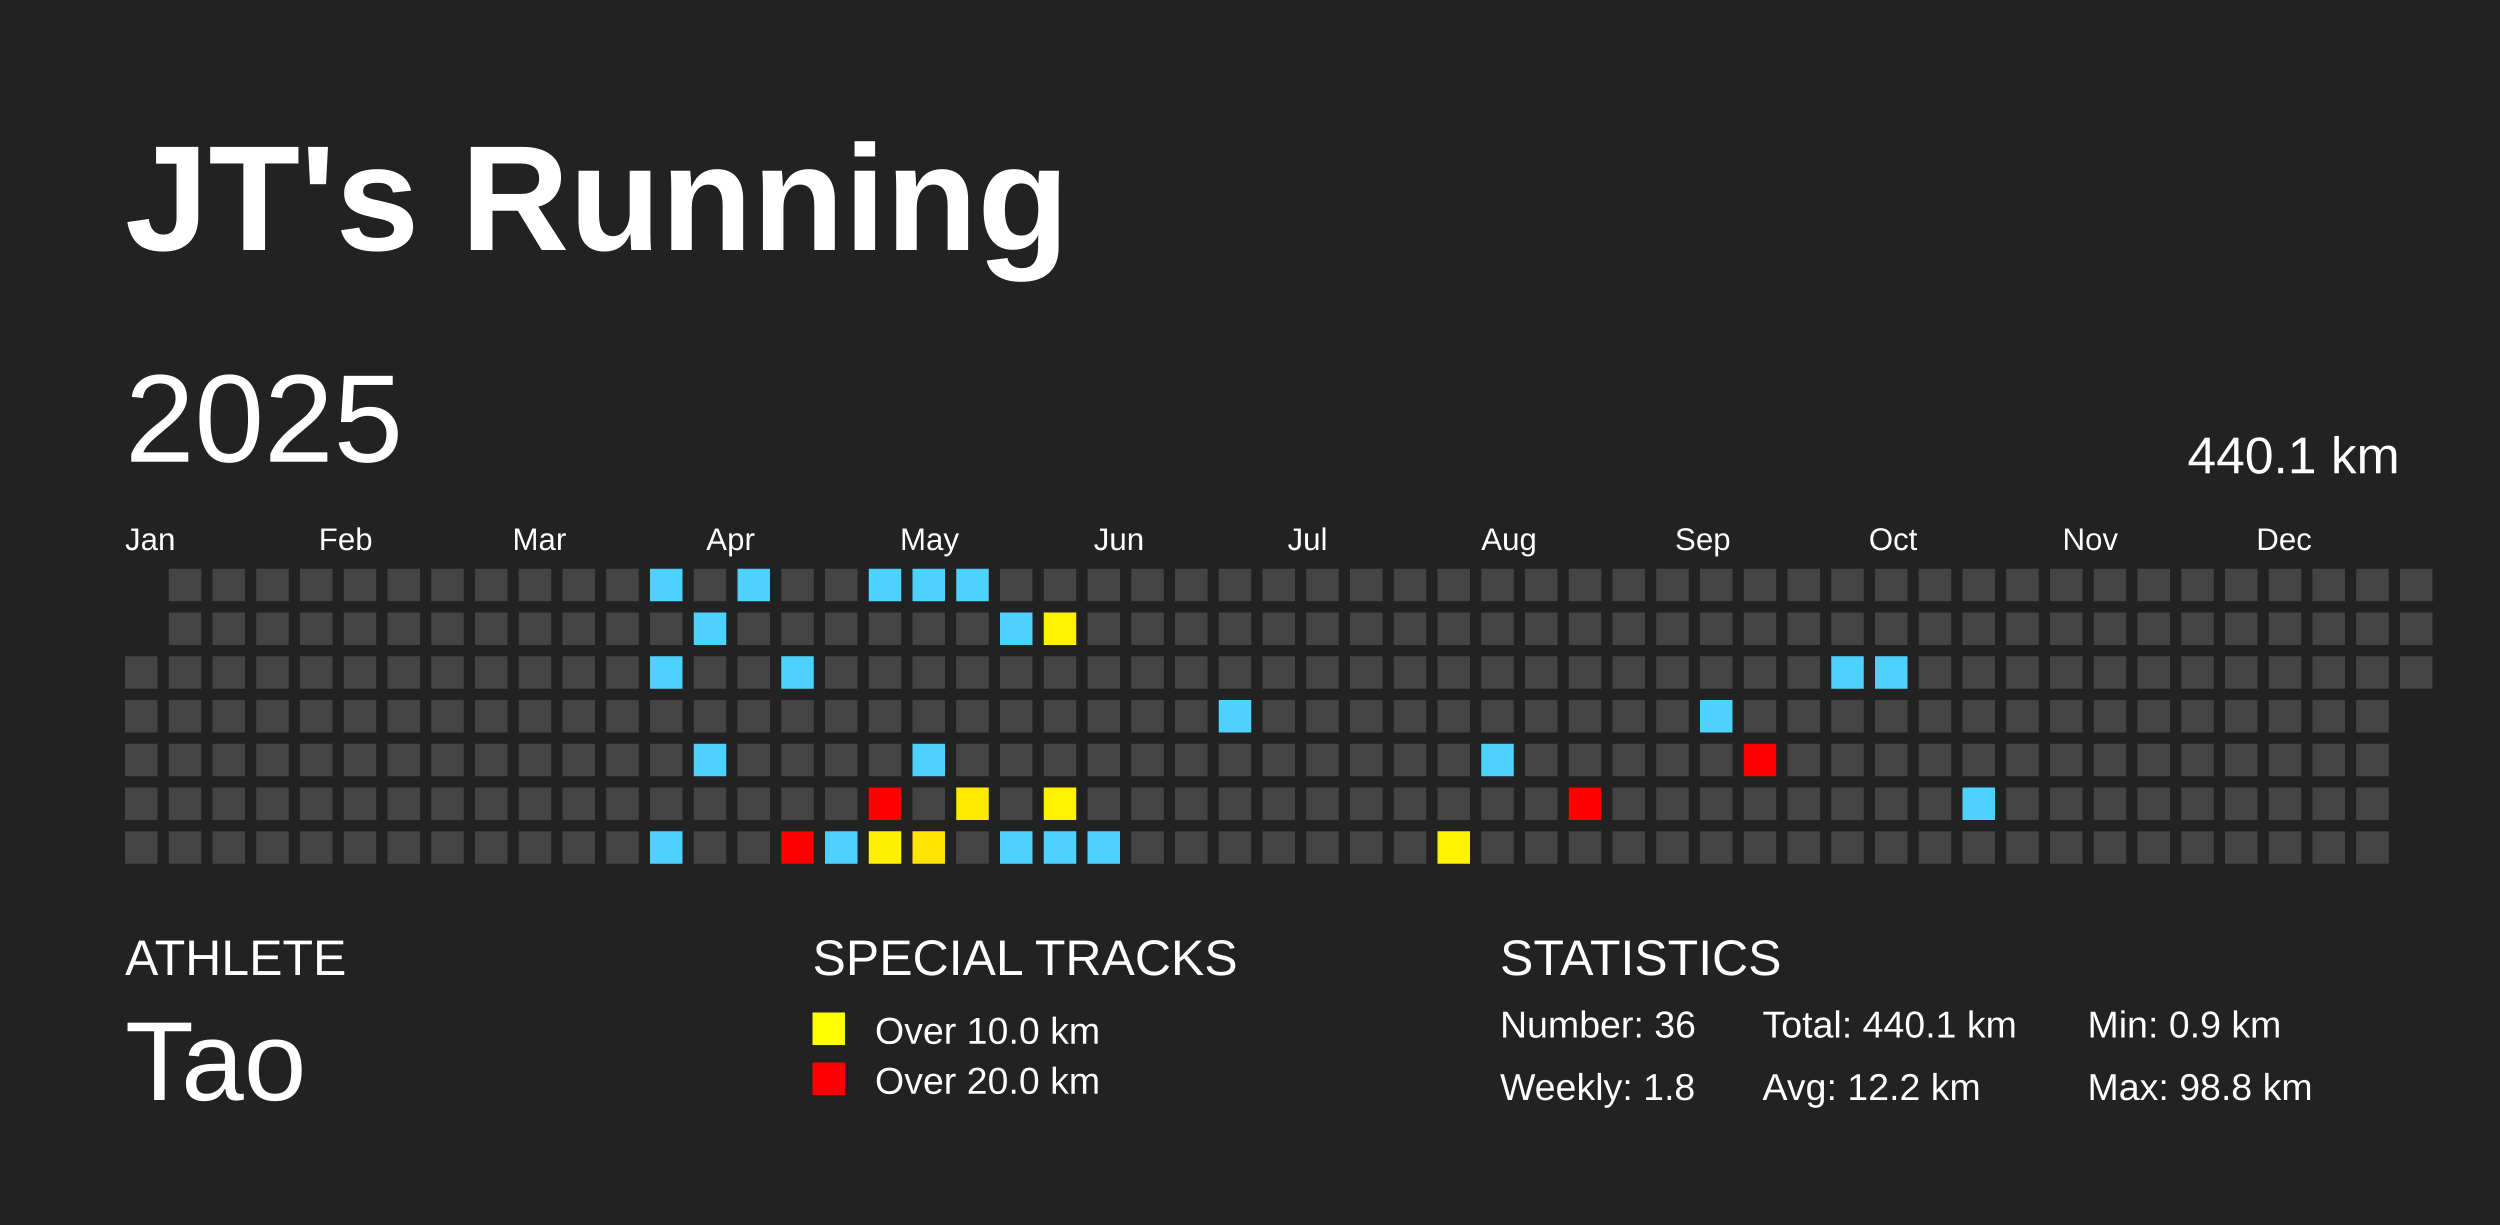
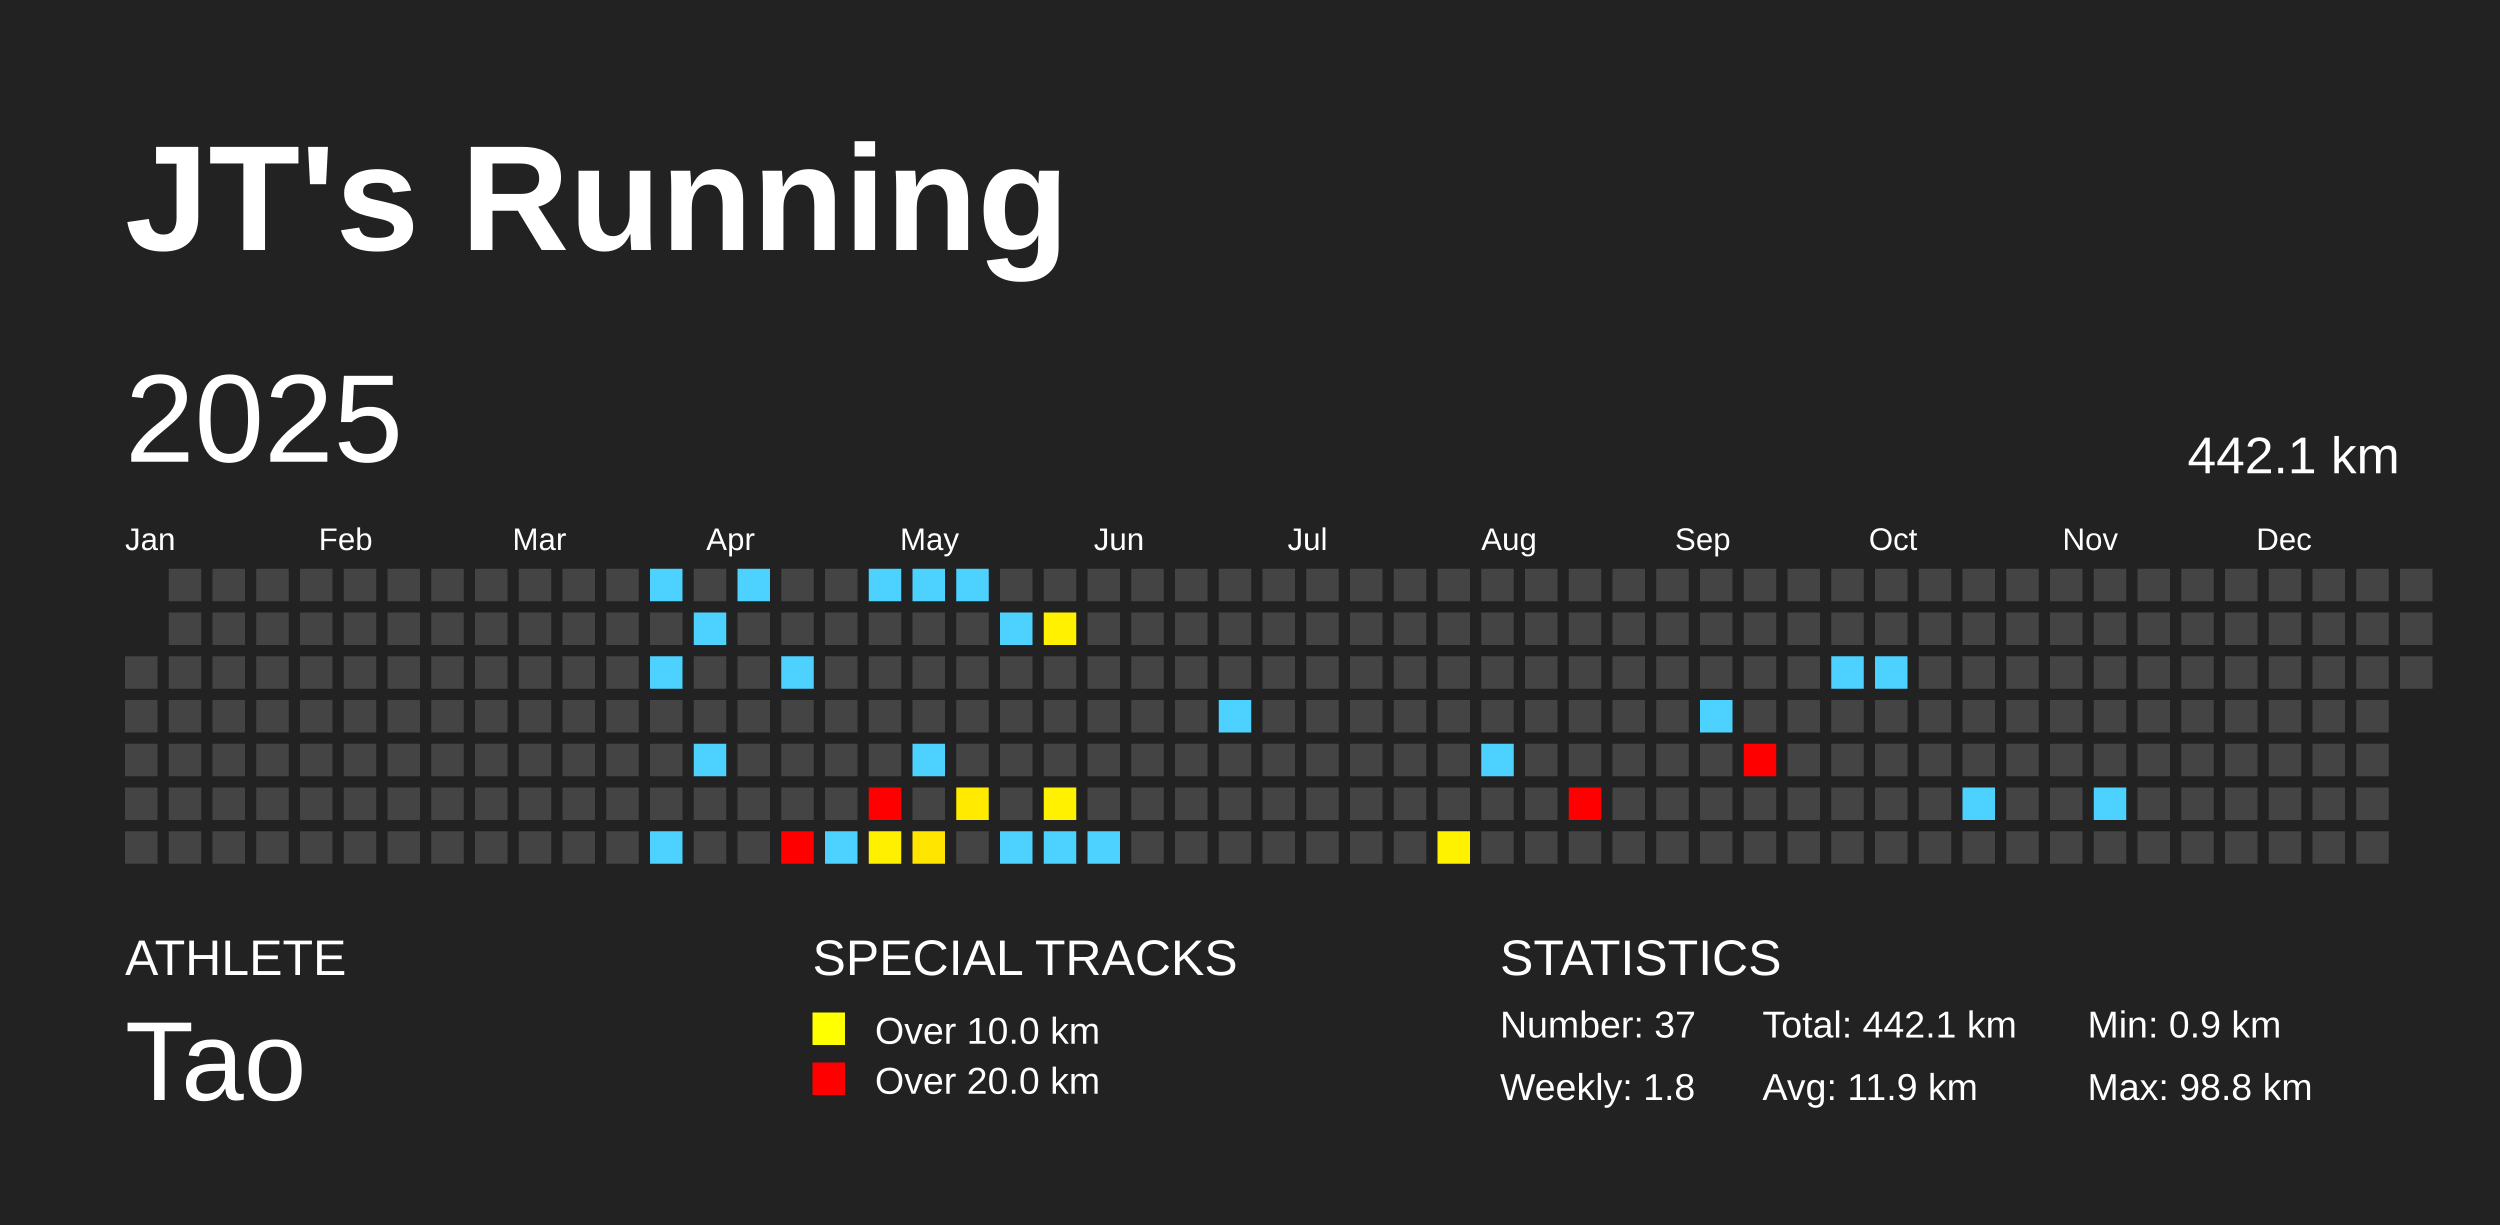
<svg xmlns="http://www.w3.org/2000/svg" baseProfile="full" height="98mm" version="1.1" viewBox="0,0,200,98" width="200mm">
  <defs />
  <rect fill="#222222" height="98" width="200" x="0" y="0" />
  <text fill="#FFFFFF" style="font-size:12px; font-family:Arial; font-weight:bold;" x="10" y="20">JT's Running</text>
  <text fill="#FFFFFF" style="font-size:4px; font-family:Arial" x="10" y="78">ATHLETE</text>
  <text fill="#FFFFFF" style="font-size:9px; font-family:Arial" x="10" y="88">Tao</text>
  <text fill="#FFFFFF" style="font-size:4px; font-family:Arial" x="65" y="78">SPECIAL TRACKS</text>
  <rect fill="yellow" height="2.6" width="2.6" x="65" y="81" />
  <text fill="#FFFFFF" style="font-size:3px; font-family:Arial" x="70" y="83.5">Over 10.0 km</text>
  <rect fill="red" height="2.6" width="2.6" x="65" y="85" />
  <text fill="#FFFFFF" style="font-size:3px; font-family:Arial" x="70" y="87.5">Over 20.0 km</text>
  <text fill="#FFFFFF" style="font-size:4px; font-family:Arial" x="120" y="78">STATISTICS</text>
-   <text fill="#FFFFFF" style="font-size:3px; font-family:Arial" x="120" y="83">Number: 36</text>
+   <text fill="#FFFFFF" style="font-size:3px; font-family:Arial" x="120" y="83">Number: 37</text>
  <text fill="#FFFFFF" style="font-size:3px; font-family:Arial" x="120" y="88">Weekly: 1.8</text>
-   <text fill="#FFFFFF" style="font-size:3px; font-family:Arial" x="141" y="83">Total: 440.1 km</text>
-   <text fill="#FFFFFF" style="font-size:3px; font-family:Arial" x="141" y="88">Avg: 12.2 km</text>
+   <text fill="#FFFFFF" style="font-size:3px; font-family:Arial" x="141" y="83">Total: 442.1 km</text>
+   <text fill="#FFFFFF" style="font-size:3px; font-family:Arial" x="141" y="88">Avg: 11.9 km</text>
  <text fill="#FFFFFF" style="font-size:3px; font-family:Arial" x="167" y="83">Min: 0.9 km</text>
  <text fill="#FFFFFF" style="font-size:3px; font-family:Arial" x="167" y="88">Max: 98.8 km</text>
  <text dominant-baseline="hanging" fill="#FFFFFF" style="font-size:10.0px; font-family:Arial;" x="10" y="30">2025</text>
-   <text dominant-baseline="hanging" fill="#FFFFFF" style="font-size:4.125px; font-family:Arial;" x="175" y="35">440.1 km</text>
+   <text dominant-baseline="hanging" fill="#FFFFFF" style="font-size:4.125px; font-family:Arial;" x="175" y="35">442.1 km</text>
  <text fill="#FFFFFF" style="font-size:2.5px; font-family:Arial" x="10.0" y="44">Jan</text>
  <text fill="#FFFFFF" style="font-size:2.5px; font-family:Arial" x="25.5" y="44">Feb</text>
  <text fill="#FFFFFF" style="font-size:2.5px; font-family:Arial" x="41.0" y="44">Mar</text>
  <text fill="#FFFFFF" style="font-size:2.5px; font-family:Arial" x="56.5" y="44">Apr</text>
  <text fill="#FFFFFF" style="font-size:2.5px; font-family:Arial" x="72.0" y="44">May</text>
  <text fill="#FFFFFF" style="font-size:2.5px; font-family:Arial" x="87.5" y="44">Jun</text>
  <text fill="#FFFFFF" style="font-size:2.5px; font-family:Arial" x="103.0" y="44">Jul</text>
  <text fill="#FFFFFF" style="font-size:2.5px; font-family:Arial" x="118.5" y="44">Aug</text>
  <text fill="#FFFFFF" style="font-size:2.5px; font-family:Arial" x="134.0" y="44">Sep</text>
  <text fill="#FFFFFF" style="font-size:2.5px; font-family:Arial" x="149.5" y="44">Oct</text>
  <text fill="#FFFFFF" style="font-size:2.5px; font-family:Arial" x="165.0" y="44">Nov</text>
  <text fill="#FFFFFF" style="font-size:2.5px; font-family:Arial" x="180.5" y="44">Dec</text>
  <rect fill="#444444" height="2.6" width="2.6" x="10.0" y="52.5" />
  <rect fill="#444444" height="2.6" width="2.6" x="10.0" y="56.0" />
  <rect fill="#444444" height="2.6" width="2.6" x="10.0" y="59.5" />
  <rect fill="#444444" height="2.6" width="2.6" x="10.0" y="63.0" />
  <rect fill="#444444" height="2.6" width="2.6" x="10.0" y="66.5" />
  <rect fill="#444444" height="2.6" width="2.6" x="13.5" y="45.5" />
  <rect fill="#444444" height="2.6" width="2.6" x="13.5" y="49.0" />
  <rect fill="#444444" height="2.6" width="2.6" x="13.5" y="52.5" />
  <rect fill="#444444" height="2.6" width="2.6" x="13.5" y="56.0" />
  <rect fill="#444444" height="2.6" width="2.6" x="13.5" y="59.5" />
  <rect fill="#444444" height="2.6" width="2.6" x="13.5" y="63.0" />
  <rect fill="#444444" height="2.6" width="2.6" x="13.5" y="66.5" />
  <rect fill="#444444" height="2.6" width="2.6" x="17.0" y="45.5" />
  <rect fill="#444444" height="2.6" width="2.6" x="17.0" y="49.0" />
  <rect fill="#444444" height="2.6" width="2.6" x="17.0" y="52.5" />
  <rect fill="#444444" height="2.6" width="2.6" x="17.0" y="56.0" />
  <rect fill="#444444" height="2.6" width="2.6" x="17.0" y="59.5" />
  <rect fill="#444444" height="2.6" width="2.6" x="17.0" y="63.0" />
  <rect fill="#444444" height="2.6" width="2.6" x="17.0" y="66.5" />
  <rect fill="#444444" height="2.6" width="2.6" x="20.5" y="45.5" />
  <rect fill="#444444" height="2.6" width="2.6" x="20.5" y="49.0" />
  <rect fill="#444444" height="2.6" width="2.6" x="20.5" y="52.5" />
  <rect fill="#444444" height="2.6" width="2.6" x="20.5" y="56.0" />
  <rect fill="#444444" height="2.6" width="2.6" x="20.5" y="59.5" />
  <rect fill="#444444" height="2.6" width="2.6" x="20.5" y="63.0" />
  <rect fill="#444444" height="2.6" width="2.6" x="20.5" y="66.5" />
  <rect fill="#444444" height="2.6" width="2.6" x="24.0" y="45.5" />
  <rect fill="#444444" height="2.6" width="2.6" x="24.0" y="49.0" />
  <rect fill="#444444" height="2.6" width="2.6" x="24.0" y="52.5" />
  <rect fill="#444444" height="2.6" width="2.6" x="24.0" y="56.0" />
  <rect fill="#444444" height="2.6" width="2.6" x="24.0" y="59.5" />
  <rect fill="#444444" height="2.6" width="2.6" x="24.0" y="63.0" />
  <rect fill="#444444" height="2.6" width="2.6" x="24.0" y="66.5" />
  <rect fill="#444444" height="2.6" width="2.6" x="27.5" y="45.5" />
  <rect fill="#444444" height="2.6" width="2.6" x="27.5" y="49.0" />
  <rect fill="#444444" height="2.6" width="2.6" x="27.5" y="52.5" />
  <rect fill="#444444" height="2.6" width="2.6" x="27.5" y="56.0" />
  <rect fill="#444444" height="2.6" width="2.6" x="27.5" y="59.5" />
  <rect fill="#444444" height="2.6" width="2.6" x="27.5" y="63.0" />
  <rect fill="#444444" height="2.6" width="2.6" x="27.5" y="66.5" />
  <rect fill="#444444" height="2.6" width="2.6" x="31.0" y="45.5" />
  <rect fill="#444444" height="2.6" width="2.6" x="31.0" y="49.0" />
  <rect fill="#444444" height="2.6" width="2.6" x="31.0" y="52.5" />
  <rect fill="#444444" height="2.6" width="2.6" x="31.0" y="56.0" />
  <rect fill="#444444" height="2.6" width="2.6" x="31.0" y="59.5" />
  <rect fill="#444444" height="2.6" width="2.6" x="31.0" y="63.0" />
  <rect fill="#444444" height="2.6" width="2.6" x="31.0" y="66.5" />
  <rect fill="#444444" height="2.6" width="2.6" x="34.5" y="45.5" />
  <rect fill="#444444" height="2.6" width="2.6" x="34.5" y="49.0" />
  <rect fill="#444444" height="2.6" width="2.6" x="34.5" y="52.5" />
  <rect fill="#444444" height="2.6" width="2.6" x="34.5" y="56.0" />
  <rect fill="#444444" height="2.6" width="2.6" x="34.5" y="59.5" />
  <rect fill="#444444" height="2.6" width="2.6" x="34.5" y="63.0" />
  <rect fill="#444444" height="2.6" width="2.6" x="34.5" y="66.5" />
  <rect fill="#444444" height="2.6" width="2.6" x="38.0" y="45.5" />
  <rect fill="#444444" height="2.6" width="2.6" x="38.0" y="49.0" />
  <rect fill="#444444" height="2.6" width="2.6" x="38.0" y="52.5" />
  <rect fill="#444444" height="2.6" width="2.6" x="38.0" y="56.0" />
  <rect fill="#444444" height="2.6" width="2.6" x="38.0" y="59.5" />
  <rect fill="#444444" height="2.6" width="2.6" x="38.0" y="63.0" />
  <rect fill="#444444" height="2.6" width="2.6" x="38.0" y="66.5" />
  <rect fill="#444444" height="2.6" width="2.6" x="41.5" y="45.5" />
  <rect fill="#444444" height="2.6" width="2.6" x="41.5" y="49.0" />
  <rect fill="#444444" height="2.6" width="2.6" x="41.5" y="52.5" />
  <rect fill="#444444" height="2.6" width="2.6" x="41.5" y="56.0" />
  <rect fill="#444444" height="2.6" width="2.6" x="41.5" y="59.5" />
  <rect fill="#444444" height="2.6" width="2.6" x="41.5" y="63.0" />
  <rect fill="#444444" height="2.6" width="2.6" x="41.5" y="66.5" />
  <rect fill="#444444" height="2.6" width="2.6" x="45.0" y="45.5" />
  <rect fill="#444444" height="2.6" width="2.6" x="45.0" y="49.0" />
  <rect fill="#444444" height="2.6" width="2.6" x="45.0" y="52.5" />
  <rect fill="#444444" height="2.6" width="2.6" x="45.0" y="56.0" />
  <rect fill="#444444" height="2.6" width="2.6" x="45.0" y="59.5" />
  <rect fill="#444444" height="2.6" width="2.6" x="45.0" y="63.0" />
  <rect fill="#444444" height="2.6" width="2.6" x="45.0" y="66.5" />
  <rect fill="#444444" height="2.6" width="2.6" x="48.5" y="45.5" />
  <rect fill="#444444" height="2.6" width="2.6" x="48.5" y="49.0" />
  <rect fill="#444444" height="2.6" width="2.6" x="48.5" y="52.5" />
  <rect fill="#444444" height="2.6" width="2.6" x="48.5" y="56.0" />
  <rect fill="#444444" height="2.6" width="2.6" x="48.5" y="59.5" />
  <rect fill="#444444" height="2.6" width="2.6" x="48.5" y="63.0" />
  <rect fill="#444444" height="2.6" width="2.6" x="48.5" y="66.5" />
  <rect fill="#4dd2ff" height="2.6" width="2.6" x="52.0" y="45.5" />
  <rect fill="#444444" height="2.6" width="2.6" x="52.0" y="49.0" />
  <rect fill="#4dd2ff" height="2.6" width="2.6" x="52.0" y="52.5" />
  <rect fill="#444444" height="2.6" width="2.6" x="52.0" y="56.0" />
  <rect fill="#444444" height="2.6" width="2.6" x="52.0" y="59.5" />
  <rect fill="#444444" height="2.6" width="2.6" x="52.0" y="63.0" />
  <rect fill="#4dd2ff" height="2.6" width="2.6" x="52.0" y="66.5" />
  <rect fill="#444444" height="2.6" width="2.6" x="55.5" y="45.5" />
  <rect fill="#4dd2ff" height="2.6" width="2.6" x="55.5" y="49.0" />
  <rect fill="#444444" height="2.6" width="2.6" x="55.5" y="52.5" />
  <rect fill="#444444" height="2.6" width="2.6" x="55.5" y="56.0" />
  <rect fill="#4dd2ff" height="2.6" width="2.6" x="55.5" y="59.5" />
  <rect fill="#444444" height="2.6" width="2.6" x="55.5" y="63.0" />
  <rect fill="#444444" height="2.6" width="2.6" x="55.5" y="66.5" />
  <rect fill="#4dd2ff" height="2.6" width="2.6" x="59.0" y="45.5" />
  <rect fill="#444444" height="2.6" width="2.6" x="59.0" y="49.0" />
  <rect fill="#444444" height="2.6" width="2.6" x="59.0" y="52.5" />
  <rect fill="#444444" height="2.6" width="2.6" x="59.0" y="56.0" />
  <rect fill="#444444" height="2.6" width="2.6" x="59.0" y="59.5" />
  <rect fill="#444444" height="2.6" width="2.6" x="59.0" y="63.0" />
  <rect fill="#444444" height="2.6" width="2.6" x="59.0" y="66.5" />
  <rect fill="#444444" height="2.6" width="2.6" x="62.5" y="45.5" />
  <rect fill="#444444" height="2.6" width="2.6" x="62.5" y="49.0" />
  <rect fill="#4dd2ff" height="2.6" width="2.6" x="62.5" y="52.5" />
  <rect fill="#444444" height="2.6" width="2.6" x="62.5" y="56.0" />
  <rect fill="#444444" height="2.6" width="2.6" x="62.5" y="59.5" />
  <rect fill="#444444" height="2.6" width="2.6" x="62.5" y="63.0" />
  <rect fill="red" height="2.6" width="2.6" x="62.5" y="66.5" />
  <rect fill="#444444" height="2.6" width="2.6" x="66.0" y="45.5" />
  <rect fill="#444444" height="2.6" width="2.6" x="66.0" y="49.0" />
  <rect fill="#444444" height="2.6" width="2.6" x="66.0" y="52.5" />
  <rect fill="#444444" height="2.6" width="2.6" x="66.0" y="56.0" />
  <rect fill="#444444" height="2.6" width="2.6" x="66.0" y="59.5" />
  <rect fill="#444444" height="2.6" width="2.6" x="66.0" y="63.0" />
  <rect fill="#4dd2ff" height="2.6" width="2.6" x="66.0" y="66.5" />
  <rect fill="#4dd2ff" height="2.6" width="2.6" x="69.5" y="45.5" />
  <rect fill="#444444" height="2.6" width="2.6" x="69.5" y="49.0" />
  <rect fill="#444444" height="2.6" width="2.6" x="69.5" y="52.5" />
  <rect fill="#444444" height="2.6" width="2.6" x="69.5" y="56.0" />
  <rect fill="#444444" height="2.6" width="2.6" x="69.5" y="59.5" />
  <rect fill="red" height="2.6" width="2.6" x="69.5" y="63.0" />
  <rect fill="#fff000" height="2.6" width="2.6" x="69.5" y="66.5" />
  <rect fill="#4dd2ff" height="2.6" width="2.6" x="73.0" y="45.5" />
  <rect fill="#444444" height="2.6" width="2.6" x="73.0" y="49.0" />
  <rect fill="#444444" height="2.6" width="2.6" x="73.0" y="52.5" />
  <rect fill="#444444" height="2.6" width="2.6" x="73.0" y="56.0" />
  <rect fill="#4dd2ff" height="2.6" width="2.6" x="73.0" y="59.5" />
  <rect fill="#444444" height="2.6" width="2.6" x="73.0" y="63.0" />
  <rect fill="#ffe500" height="2.6" width="2.6" x="73.0" y="66.5" />
  <rect fill="#4dd2ff" height="2.6" width="2.6" x="76.5" y="45.5" />
  <rect fill="#444444" height="2.6" width="2.6" x="76.5" y="49.0" />
  <rect fill="#444444" height="2.6" width="2.6" x="76.5" y="52.5" />
  <rect fill="#444444" height="2.6" width="2.6" x="76.5" y="56.0" />
  <rect fill="#444444" height="2.6" width="2.6" x="76.5" y="59.5" />
  <rect fill="#ffea00" height="2.6" width="2.6" x="76.5" y="63.0" />
  <rect fill="#444444" height="2.6" width="2.6" x="76.5" y="66.5" />
  <rect fill="#444444" height="2.6" width="2.6" x="80.0" y="45.5" />
  <rect fill="#4dd2ff" height="2.6" width="2.6" x="80.0" y="49.0" />
  <rect fill="#444444" height="2.6" width="2.6" x="80.0" y="52.5" />
  <rect fill="#444444" height="2.6" width="2.6" x="80.0" y="56.0" />
  <rect fill="#444444" height="2.6" width="2.6" x="80.0" y="59.5" />
  <rect fill="#444444" height="2.6" width="2.6" x="80.0" y="63.0" />
  <rect fill="#4dd2ff" height="2.6" width="2.6" x="80.0" y="66.5" />
  <rect fill="#444444" height="2.6" width="2.6" x="83.5" y="45.5" />
  <rect fill="#fff100" height="2.6" width="2.6" x="83.5" y="49.0" />
  <rect fill="#444444" height="2.6" width="2.6" x="83.5" y="52.5" />
  <rect fill="#444444" height="2.6" width="2.6" x="83.5" y="56.0" />
  <rect fill="#444444" height="2.6" width="2.6" x="83.5" y="59.5" />
  <rect fill="#fff100" height="2.6" width="2.6" x="83.5" y="63.0" />
  <rect fill="#4dd2ff" height="2.6" width="2.6" x="83.5" y="66.5" />
  <rect fill="#444444" height="2.6" width="2.6" x="87.0" y="45.5" />
  <rect fill="#444444" height="2.6" width="2.6" x="87.0" y="49.0" />
  <rect fill="#444444" height="2.6" width="2.6" x="87.0" y="52.5" />
  <rect fill="#444444" height="2.6" width="2.6" x="87.0" y="56.0" />
  <rect fill="#444444" height="2.6" width="2.6" x="87.0" y="59.5" />
  <rect fill="#444444" height="2.6" width="2.6" x="87.0" y="63.0" />
  <rect fill="#4dd2ff" height="2.6" width="2.6" x="87.0" y="66.5" />
  <rect fill="#444444" height="2.6" width="2.6" x="90.5" y="45.5" />
  <rect fill="#444444" height="2.6" width="2.6" x="90.5" y="49.0" />
  <rect fill="#444444" height="2.6" width="2.6" x="90.5" y="52.5" />
  <rect fill="#444444" height="2.6" width="2.6" x="90.5" y="56.0" />
  <rect fill="#444444" height="2.6" width="2.6" x="90.5" y="59.5" />
  <rect fill="#444444" height="2.6" width="2.6" x="90.5" y="63.0" />
  <rect fill="#444444" height="2.6" width="2.6" x="90.5" y="66.5" />
  <rect fill="#444444" height="2.6" width="2.6" x="94.0" y="45.5" />
  <rect fill="#444444" height="2.6" width="2.6" x="94.0" y="49.0" />
  <rect fill="#444444" height="2.6" width="2.6" x="94.0" y="52.5" />
  <rect fill="#444444" height="2.6" width="2.6" x="94.0" y="56.0" />
  <rect fill="#444444" height="2.6" width="2.6" x="94.0" y="59.5" />
  <rect fill="#444444" height="2.6" width="2.6" x="94.0" y="63.0" />
  <rect fill="#444444" height="2.6" width="2.6" x="94.0" y="66.5" />
  <rect fill="#444444" height="2.6" width="2.6" x="97.5" y="45.5" />
  <rect fill="#444444" height="2.6" width="2.6" x="97.5" y="49.0" />
  <rect fill="#444444" height="2.6" width="2.6" x="97.5" y="52.5" />
  <rect fill="#4dd2ff" height="2.6" width="2.6" x="97.5" y="56.0" />
  <rect fill="#444444" height="2.6" width="2.6" x="97.5" y="59.5" />
  <rect fill="#444444" height="2.6" width="2.6" x="97.5" y="63.0" />
  <rect fill="#444444" height="2.6" width="2.6" x="97.5" y="66.5" />
  <rect fill="#444444" height="2.6" width="2.6" x="101.0" y="45.5" />
  <rect fill="#444444" height="2.6" width="2.6" x="101.0" y="49.0" />
  <rect fill="#444444" height="2.6" width="2.6" x="101.0" y="52.5" />
  <rect fill="#444444" height="2.6" width="2.6" x="101.0" y="56.0" />
  <rect fill="#444444" height="2.6" width="2.6" x="101.0" y="59.5" />
  <rect fill="#444444" height="2.6" width="2.6" x="101.0" y="63.0" />
  <rect fill="#444444" height="2.6" width="2.6" x="101.0" y="66.5" />
  <rect fill="#444444" height="2.6" width="2.6" x="104.5" y="45.5" />
  <rect fill="#444444" height="2.6" width="2.6" x="104.5" y="49.0" />
  <rect fill="#444444" height="2.6" width="2.6" x="104.5" y="52.5" />
  <rect fill="#444444" height="2.6" width="2.6" x="104.5" y="56.0" />
  <rect fill="#444444" height="2.6" width="2.6" x="104.5" y="59.5" />
  <rect fill="#444444" height="2.6" width="2.6" x="104.5" y="63.0" />
  <rect fill="#444444" height="2.6" width="2.6" x="104.5" y="66.5" />
  <rect fill="#444444" height="2.6" width="2.6" x="108.0" y="45.5" />
  <rect fill="#444444" height="2.6" width="2.6" x="108.0" y="49.0" />
  <rect fill="#444444" height="2.6" width="2.6" x="108.0" y="52.5" />
  <rect fill="#444444" height="2.6" width="2.6" x="108.0" y="56.0" />
  <rect fill="#444444" height="2.6" width="2.6" x="108.0" y="59.5" />
  <rect fill="#444444" height="2.6" width="2.6" x="108.0" y="63.0" />
  <rect fill="#444444" height="2.6" width="2.6" x="108.0" y="66.5" />
  <rect fill="#444444" height="2.6" width="2.6" x="111.5" y="45.5" />
  <rect fill="#444444" height="2.6" width="2.6" x="111.5" y="49.0" />
  <rect fill="#444444" height="2.6" width="2.6" x="111.5" y="52.5" />
  <rect fill="#444444" height="2.6" width="2.6" x="111.5" y="56.0" />
  <rect fill="#444444" height="2.6" width="2.6" x="111.5" y="59.5" />
  <rect fill="#444444" height="2.6" width="2.6" x="111.5" y="63.0" />
  <rect fill="#444444" height="2.6" width="2.6" x="111.5" y="66.5" />
  <rect fill="#444444" height="2.6" width="2.6" x="115.0" y="45.5" />
  <rect fill="#444444" height="2.6" width="2.6" x="115.0" y="49.0" />
  <rect fill="#444444" height="2.6" width="2.6" x="115.0" y="52.5" />
  <rect fill="#444444" height="2.6" width="2.6" x="115.0" y="56.0" />
  <rect fill="#444444" height="2.6" width="2.6" x="115.0" y="59.5" />
  <rect fill="#444444" height="2.6" width="2.6" x="115.0" y="63.0" />
  <rect fill="#fff200" height="2.6" width="2.6" x="115.0" y="66.5" />
  <rect fill="#444444" height="2.6" width="2.6" x="118.5" y="45.5" />
  <rect fill="#444444" height="2.6" width="2.6" x="118.5" y="49.0" />
  <rect fill="#444444" height="2.6" width="2.6" x="118.5" y="52.5" />
  <rect fill="#444444" height="2.6" width="2.6" x="118.5" y="56.0" />
  <rect fill="#4dd2ff" height="2.6" width="2.6" x="118.5" y="59.5" />
  <rect fill="#444444" height="2.6" width="2.6" x="118.5" y="63.0" />
  <rect fill="#444444" height="2.6" width="2.6" x="118.5" y="66.5" />
  <rect fill="#444444" height="2.6" width="2.6" x="122.0" y="45.5" />
  <rect fill="#444444" height="2.6" width="2.6" x="122.0" y="49.0" />
  <rect fill="#444444" height="2.6" width="2.6" x="122.0" y="52.5" />
  <rect fill="#444444" height="2.6" width="2.6" x="122.0" y="56.0" />
  <rect fill="#444444" height="2.6" width="2.6" x="122.0" y="59.5" />
  <rect fill="#444444" height="2.6" width="2.6" x="122.0" y="63.0" />
  <rect fill="#444444" height="2.6" width="2.6" x="122.0" y="66.5" />
  <rect fill="#444444" height="2.6" width="2.6" x="125.5" y="45.5" />
  <rect fill="#444444" height="2.6" width="2.6" x="125.5" y="49.0" />
  <rect fill="#444444" height="2.6" width="2.6" x="125.5" y="52.5" />
  <rect fill="#444444" height="2.6" width="2.6" x="125.5" y="56.0" />
  <rect fill="#444444" height="2.6" width="2.6" x="125.5" y="59.5" />
  <rect fill="red" height="2.6" width="2.6" x="125.5" y="63.0" />
  <rect fill="#444444" height="2.6" width="2.6" x="125.5" y="66.5" />
  <rect fill="#444444" height="2.6" width="2.6" x="129.0" y="45.5" />
  <rect fill="#444444" height="2.6" width="2.6" x="129.0" y="49.0" />
  <rect fill="#444444" height="2.6" width="2.6" x="129.0" y="52.5" />
  <rect fill="#444444" height="2.6" width="2.6" x="129.0" y="56.0" />
  <rect fill="#444444" height="2.6" width="2.6" x="129.0" y="59.5" />
  <rect fill="#444444" height="2.6" width="2.6" x="129.0" y="63.0" />
  <rect fill="#444444" height="2.6" width="2.6" x="129.0" y="66.5" />
  <rect fill="#444444" height="2.6" width="2.6" x="132.5" y="45.5" />
  <rect fill="#444444" height="2.6" width="2.6" x="132.5" y="49.0" />
  <rect fill="#444444" height="2.6" width="2.6" x="132.5" y="52.5" />
  <rect fill="#444444" height="2.6" width="2.6" x="132.5" y="56.0" />
  <rect fill="#444444" height="2.6" width="2.6" x="132.5" y="59.5" />
  <rect fill="#444444" height="2.6" width="2.6" x="132.5" y="63.0" />
  <rect fill="#444444" height="2.6" width="2.6" x="132.5" y="66.5" />
  <rect fill="#444444" height="2.6" width="2.6" x="136.0" y="45.5" />
  <rect fill="#444444" height="2.6" width="2.6" x="136.0" y="49.0" />
  <rect fill="#444444" height="2.6" width="2.6" x="136.0" y="52.5" />
  <rect fill="#4dd2ff" height="2.6" width="2.6" x="136.0" y="56.0" />
  <rect fill="#444444" height="2.6" width="2.6" x="136.0" y="59.5" />
  <rect fill="#444444" height="2.6" width="2.6" x="136.0" y="63.0" />
  <rect fill="#444444" height="2.6" width="2.6" x="136.0" y="66.5" />
  <rect fill="#444444" height="2.6" width="2.6" x="139.5" y="45.5" />
  <rect fill="#444444" height="2.6" width="2.6" x="139.5" y="49.0" />
  <rect fill="#444444" height="2.6" width="2.6" x="139.5" y="52.5" />
  <rect fill="#444444" height="2.6" width="2.6" x="139.5" y="56.0" />
  <rect fill="red" height="2.6" width="2.6" x="139.5" y="59.5" />
  <rect fill="#444444" height="2.6" width="2.6" x="139.5" y="63.0" />
  <rect fill="#444444" height="2.6" width="2.6" x="139.5" y="66.5" />
  <rect fill="#444444" height="2.6" width="2.6" x="143.0" y="45.5" />
  <rect fill="#444444" height="2.6" width="2.6" x="143.0" y="49.0" />
  <rect fill="#444444" height="2.6" width="2.6" x="143.0" y="52.5" />
  <rect fill="#444444" height="2.6" width="2.6" x="143.0" y="56.0" />
  <rect fill="#444444" height="2.6" width="2.6" x="143.0" y="59.5" />
  <rect fill="#444444" height="2.6" width="2.6" x="143.0" y="63.0" />
  <rect fill="#444444" height="2.6" width="2.6" x="143.0" y="66.5" />
  <rect fill="#444444" height="2.6" width="2.6" x="146.5" y="45.5" />
  <rect fill="#444444" height="2.6" width="2.6" x="146.5" y="49.0" />
  <rect fill="#4dd2ff" height="2.6" width="2.6" x="146.5" y="52.5" />
  <rect fill="#444444" height="2.6" width="2.6" x="146.5" y="56.0" />
  <rect fill="#444444" height="2.6" width="2.6" x="146.5" y="59.5" />
  <rect fill="#444444" height="2.6" width="2.6" x="146.5" y="63.0" />
  <rect fill="#444444" height="2.6" width="2.6" x="146.5" y="66.5" />
  <rect fill="#444444" height="2.6" width="2.6" x="150.0" y="45.5" />
  <rect fill="#444444" height="2.6" width="2.6" x="150.0" y="49.0" />
  <rect fill="#4dd2ff" height="2.6" width="2.6" x="150.0" y="52.5" />
  <rect fill="#444444" height="2.6" width="2.6" x="150.0" y="56.0" />
  <rect fill="#444444" height="2.6" width="2.6" x="150.0" y="59.5" />
  <rect fill="#444444" height="2.6" width="2.6" x="150.0" y="63.0" />
  <rect fill="#444444" height="2.6" width="2.6" x="150.0" y="66.5" />
  <rect fill="#444444" height="2.6" width="2.6" x="153.5" y="45.5" />
  <rect fill="#444444" height="2.6" width="2.6" x="153.5" y="49.0" />
  <rect fill="#444444" height="2.6" width="2.6" x="153.5" y="52.5" />
  <rect fill="#444444" height="2.6" width="2.6" x="153.5" y="56.0" />
  <rect fill="#444444" height="2.6" width="2.6" x="153.5" y="59.5" />
  <rect fill="#444444" height="2.6" width="2.6" x="153.5" y="63.0" />
  <rect fill="#444444" height="2.6" width="2.6" x="153.5" y="66.5" />
  <rect fill="#444444" height="2.6" width="2.6" x="157.0" y="45.5" />
  <rect fill="#444444" height="2.6" width="2.6" x="157.0" y="49.0" />
  <rect fill="#444444" height="2.6" width="2.6" x="157.0" y="52.5" />
  <rect fill="#444444" height="2.6" width="2.6" x="157.0" y="56.0" />
  <rect fill="#444444" height="2.6" width="2.6" x="157.0" y="59.5" />
  <rect fill="#4dd2ff" height="2.6" width="2.6" x="157.0" y="63.0" />
  <rect fill="#444444" height="2.6" width="2.6" x="157.0" y="66.5" />
  <rect fill="#444444" height="2.6" width="2.6" x="160.5" y="45.5" />
  <rect fill="#444444" height="2.6" width="2.6" x="160.5" y="49.0" />
  <rect fill="#444444" height="2.6" width="2.6" x="160.5" y="52.5" />
  <rect fill="#444444" height="2.6" width="2.6" x="160.5" y="56.0" />
  <rect fill="#444444" height="2.6" width="2.6" x="160.5" y="59.5" />
  <rect fill="#444444" height="2.6" width="2.6" x="160.5" y="63.0" />
  <rect fill="#444444" height="2.6" width="2.6" x="160.5" y="66.5" />
  <rect fill="#444444" height="2.6" width="2.6" x="164.0" y="45.5" />
  <rect fill="#444444" height="2.6" width="2.6" x="164.0" y="49.0" />
  <rect fill="#444444" height="2.6" width="2.6" x="164.0" y="52.5" />
  <rect fill="#444444" height="2.6" width="2.6" x="164.0" y="56.0" />
  <rect fill="#444444" height="2.6" width="2.6" x="164.0" y="59.5" />
  <rect fill="#444444" height="2.6" width="2.6" x="164.0" y="63.0" />
  <rect fill="#444444" height="2.6" width="2.6" x="164.0" y="66.5" />
  <rect fill="#444444" height="2.6" width="2.6" x="167.5" y="45.5" />
  <rect fill="#444444" height="2.6" width="2.6" x="167.5" y="49.0" />
  <rect fill="#444444" height="2.6" width="2.6" x="167.5" y="52.5" />
  <rect fill="#444444" height="2.6" width="2.6" x="167.5" y="56.0" />
  <rect fill="#444444" height="2.6" width="2.6" x="167.5" y="59.5" />
-   <rect fill="#444444" height="2.6" width="2.6" x="167.5" y="63.0" />
+   <rect fill="#4dd2ff" height="2.6" width="2.6" x="167.5" y="63.0" />
  <rect fill="#444444" height="2.6" width="2.6" x="167.5" y="66.5" />
  <rect fill="#444444" height="2.6" width="2.6" x="171.0" y="45.5" />
  <rect fill="#444444" height="2.6" width="2.6" x="171.0" y="49.0" />
  <rect fill="#444444" height="2.6" width="2.6" x="171.0" y="52.5" />
  <rect fill="#444444" height="2.6" width="2.6" x="171.0" y="56.0" />
  <rect fill="#444444" height="2.6" width="2.6" x="171.0" y="59.5" />
  <rect fill="#444444" height="2.6" width="2.6" x="171.0" y="63.0" />
  <rect fill="#444444" height="2.6" width="2.6" x="171.0" y="66.5" />
  <rect fill="#444444" height="2.6" width="2.6" x="174.5" y="45.5" />
  <rect fill="#444444" height="2.6" width="2.6" x="174.5" y="49.0" />
  <rect fill="#444444" height="2.6" width="2.6" x="174.5" y="52.5" />
  <rect fill="#444444" height="2.6" width="2.6" x="174.5" y="56.0" />
  <rect fill="#444444" height="2.6" width="2.6" x="174.5" y="59.5" />
  <rect fill="#444444" height="2.6" width="2.6" x="174.5" y="63.0" />
  <rect fill="#444444" height="2.6" width="2.6" x="174.5" y="66.5" />
  <rect fill="#444444" height="2.6" width="2.6" x="178.0" y="45.5" />
  <rect fill="#444444" height="2.6" width="2.6" x="178.0" y="49.0" />
  <rect fill="#444444" height="2.6" width="2.6" x="178.0" y="52.5" />
  <rect fill="#444444" height="2.6" width="2.6" x="178.0" y="56.0" />
  <rect fill="#444444" height="2.6" width="2.6" x="178.0" y="59.5" />
  <rect fill="#444444" height="2.6" width="2.6" x="178.0" y="63.0" />
  <rect fill="#444444" height="2.6" width="2.6" x="178.0" y="66.5" />
  <rect fill="#444444" height="2.6" width="2.6" x="181.5" y="45.5" />
  <rect fill="#444444" height="2.6" width="2.6" x="181.5" y="49.0" />
  <rect fill="#444444" height="2.6" width="2.6" x="181.5" y="52.5" />
  <rect fill="#444444" height="2.6" width="2.6" x="181.5" y="56.0" />
  <rect fill="#444444" height="2.6" width="2.6" x="181.5" y="59.5" />
  <rect fill="#444444" height="2.6" width="2.6" x="181.5" y="63.0" />
  <rect fill="#444444" height="2.6" width="2.6" x="181.5" y="66.5" />
  <rect fill="#444444" height="2.6" width="2.6" x="185.0" y="45.5" />
  <rect fill="#444444" height="2.6" width="2.6" x="185.0" y="49.0" />
  <rect fill="#444444" height="2.6" width="2.6" x="185.0" y="52.5" />
  <rect fill="#444444" height="2.6" width="2.6" x="185.0" y="56.0" />
  <rect fill="#444444" height="2.6" width="2.6" x="185.0" y="59.5" />
  <rect fill="#444444" height="2.6" width="2.6" x="185.0" y="63.0" />
  <rect fill="#444444" height="2.6" width="2.6" x="185.0" y="66.5" />
  <rect fill="#444444" height="2.6" width="2.6" x="188.5" y="45.5" />
  <rect fill="#444444" height="2.6" width="2.6" x="188.5" y="49.0" />
  <rect fill="#444444" height="2.6" width="2.6" x="188.5" y="52.5" />
  <rect fill="#444444" height="2.6" width="2.6" x="188.5" y="56.0" />
  <rect fill="#444444" height="2.6" width="2.6" x="188.5" y="59.5" />
  <rect fill="#444444" height="2.6" width="2.6" x="188.5" y="63.0" />
  <rect fill="#444444" height="2.6" width="2.6" x="188.5" y="66.5" />
  <rect fill="#444444" height="2.6" width="2.6" x="192.0" y="45.5" />
  <rect fill="#444444" height="2.6" width="2.6" x="192.0" y="49.0" />
  <rect fill="#444444" height="2.6" width="2.6" x="192.0" y="52.5" />
</svg>
